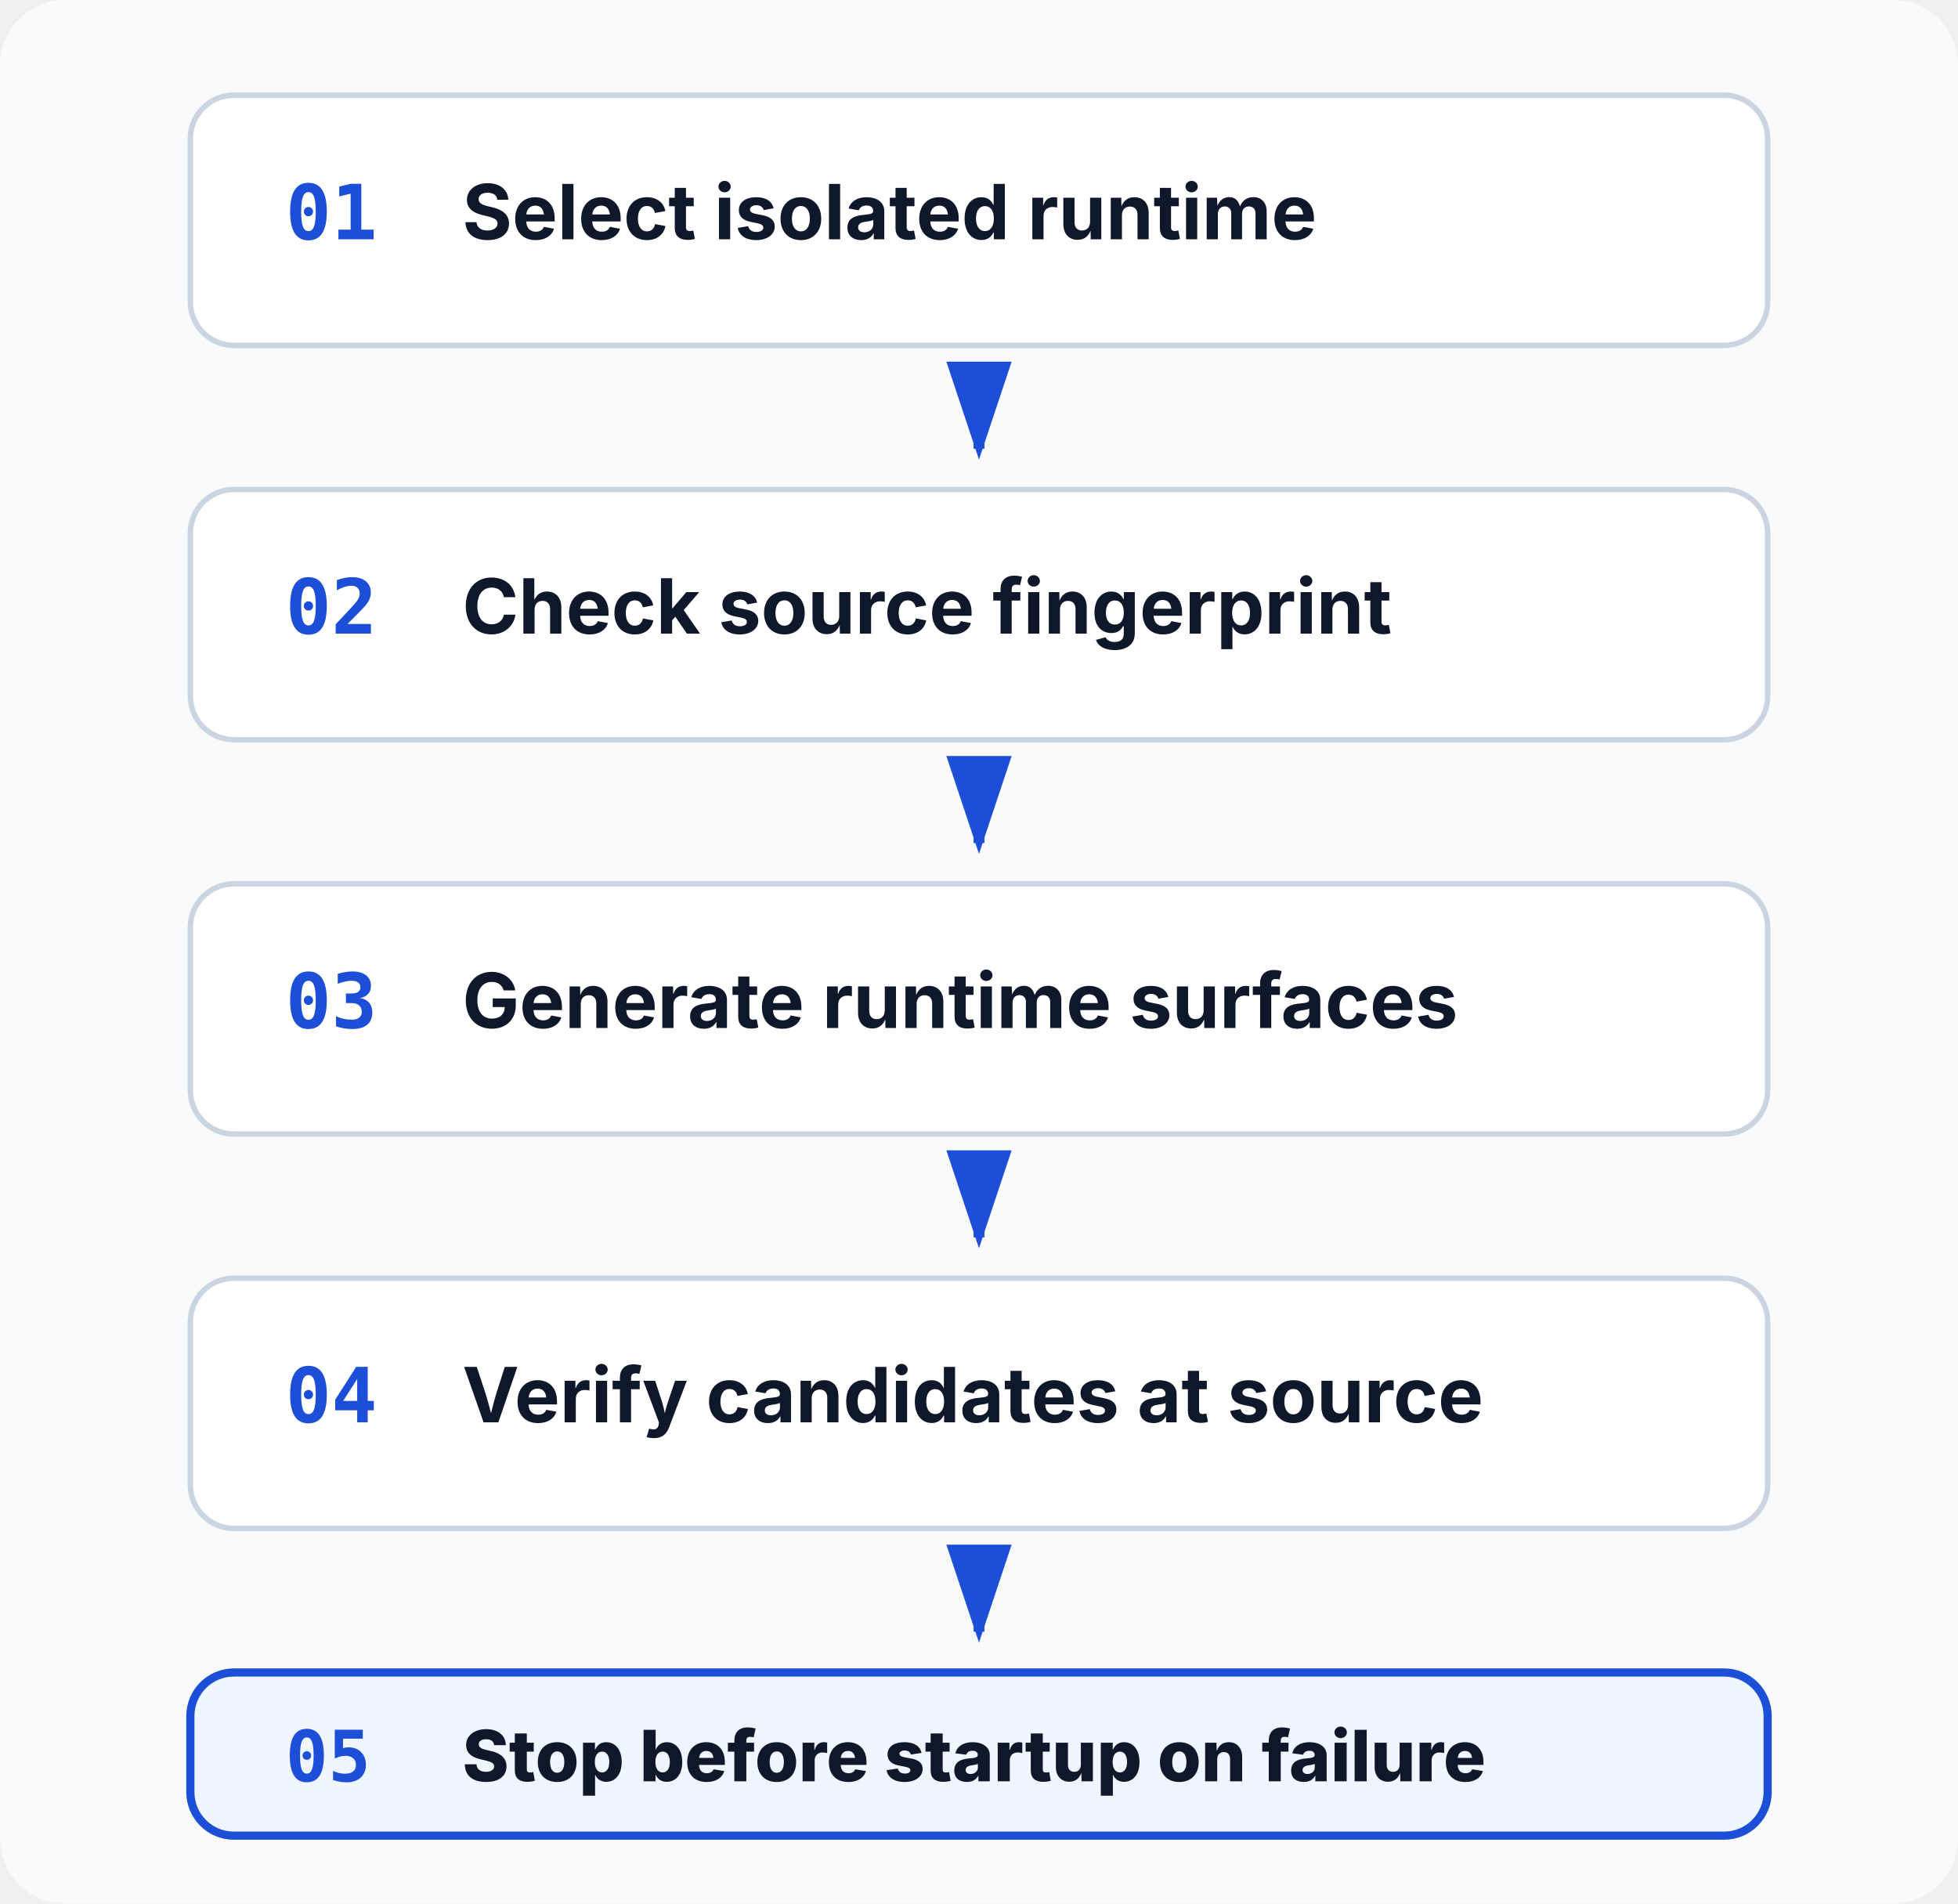
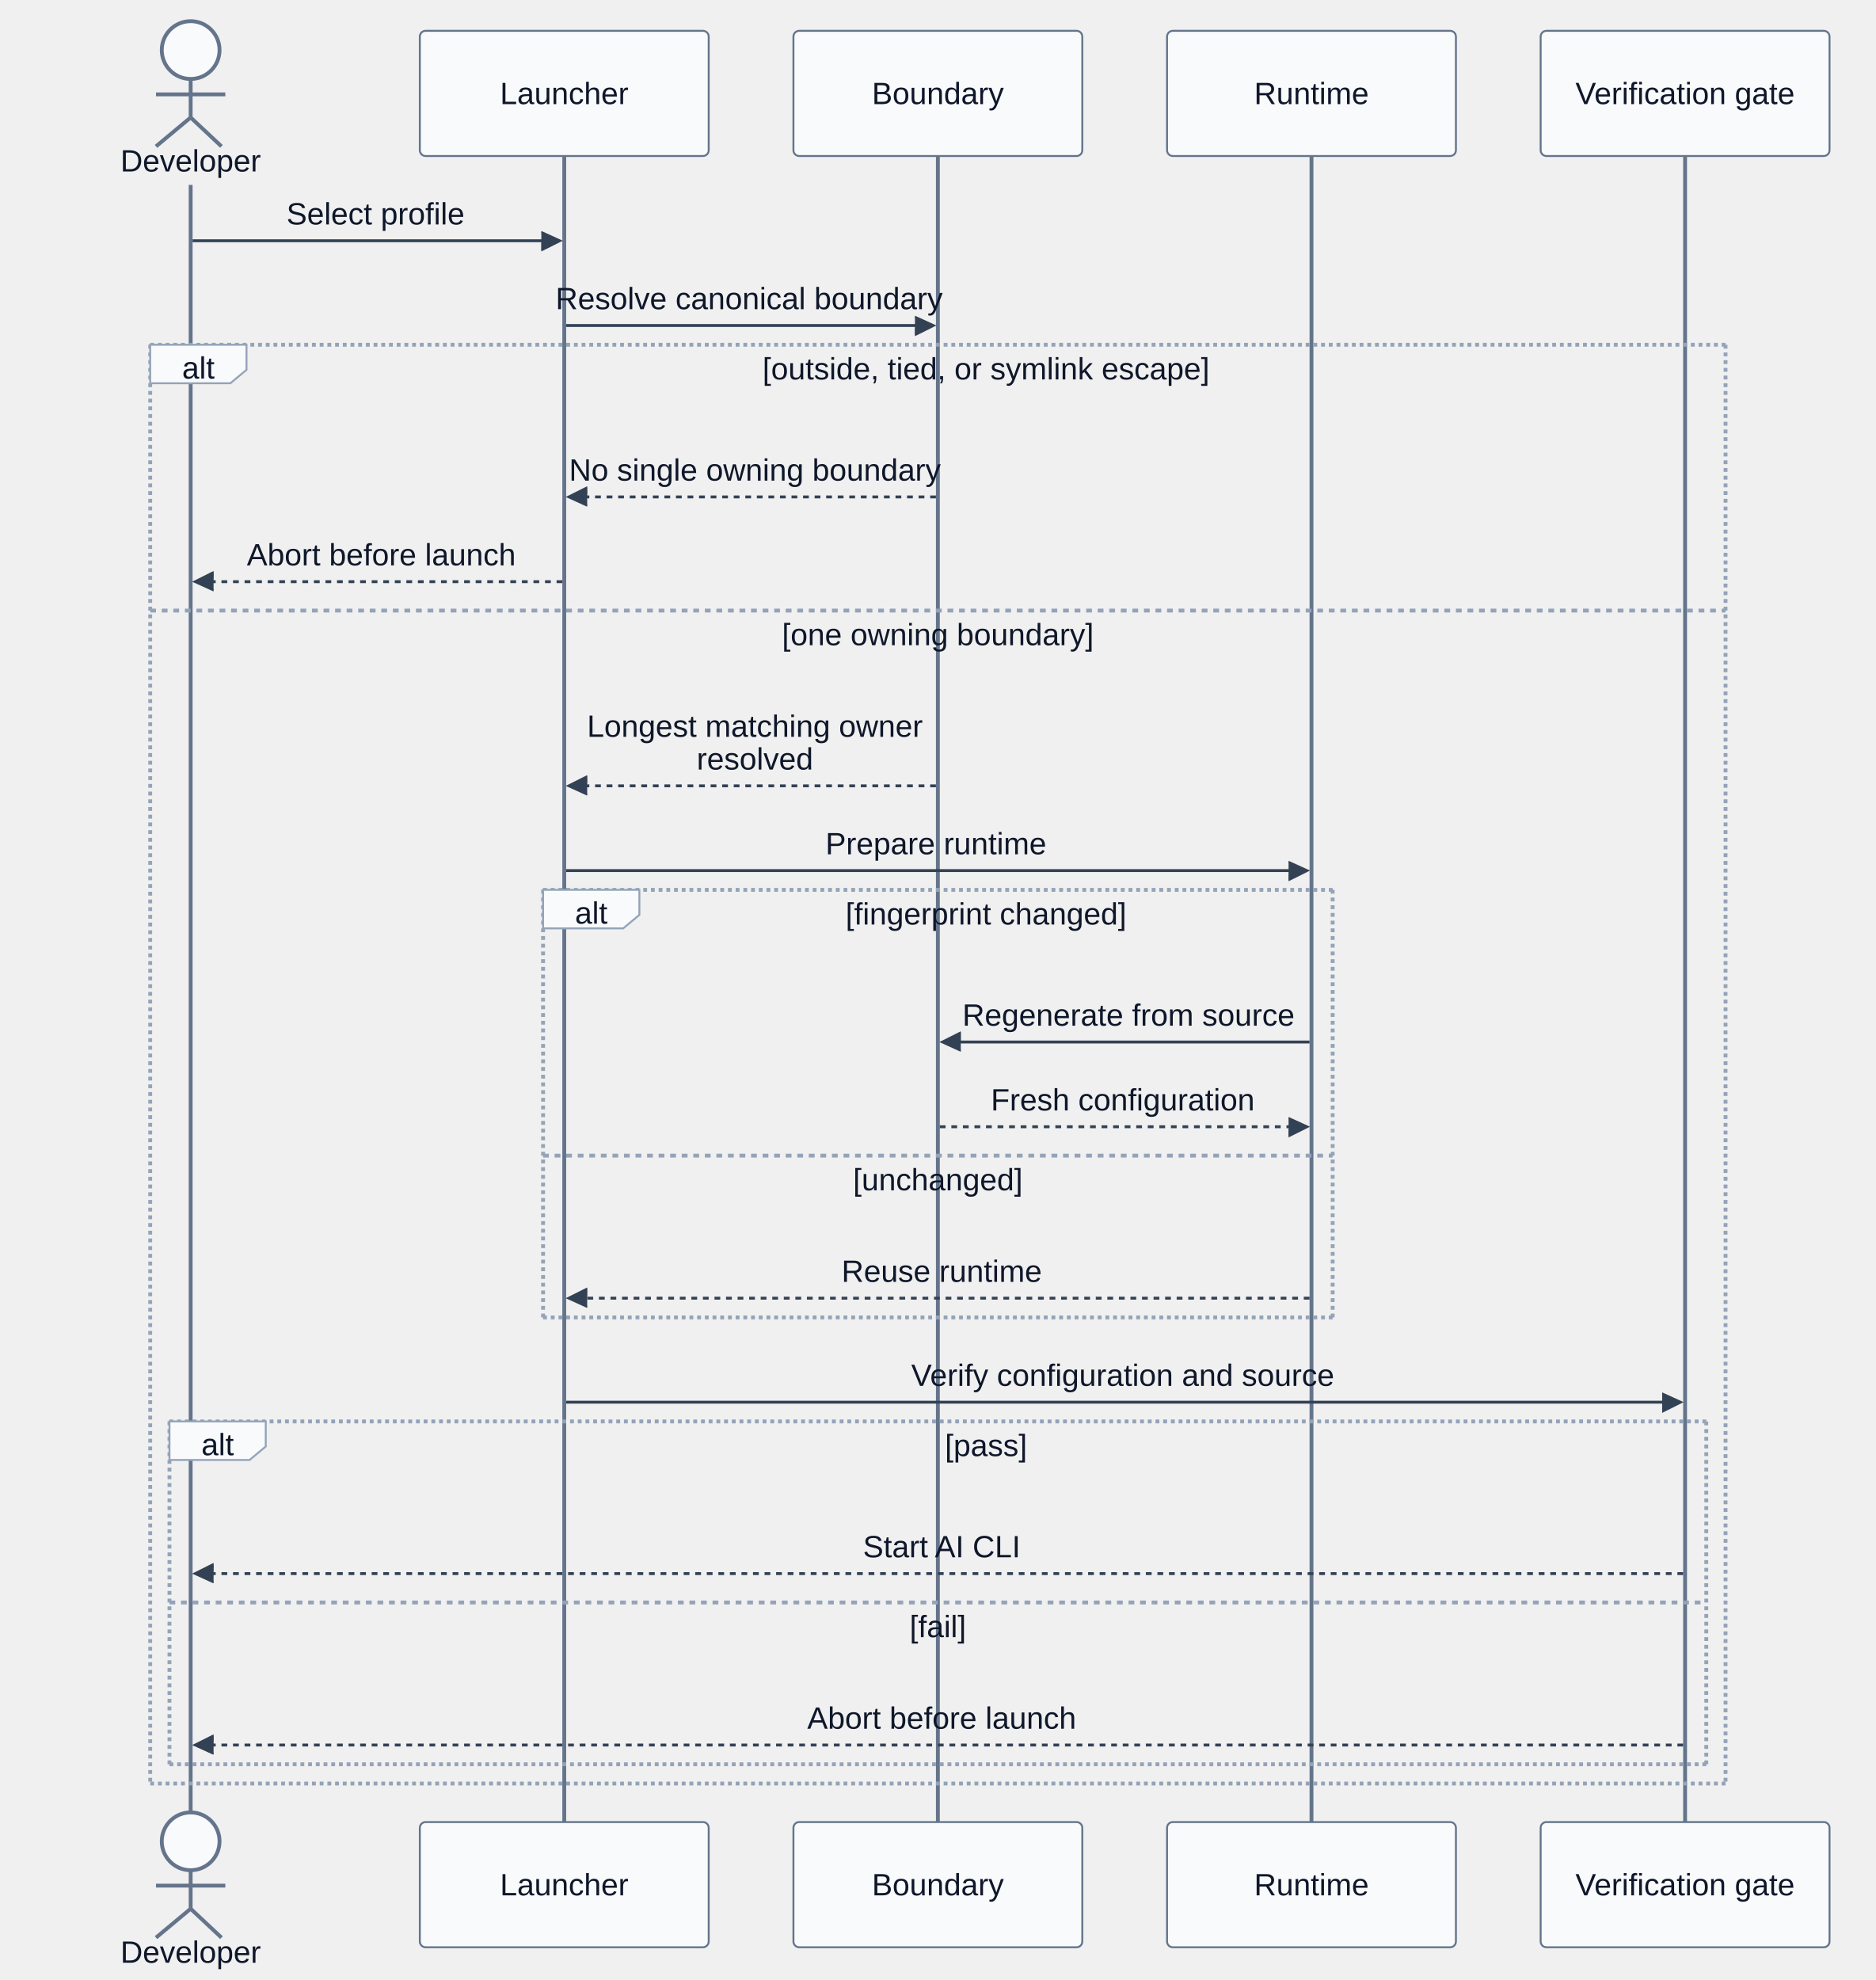
- <svg xmlns="http://www.w3.org/2000/svg" viewBox="0 0 720 700" role="img" aria-labelledby="title desc">
-   <style>.t{font-family:-apple-system,BlinkMacSystemFont,"Segoe UI",sans-serif;fill:#0f172a}.n{font-family:ui-monospace,SFMono-Regular,Menlo,monospace;fill:#1d4ed8;font-weight:800}.box{fill:#fff;stroke:#cbd5e1;stroke-width:2}.flow{stroke:#1d4ed8;stroke-width:4;fill:none;marker-end:url(#a)}</style>
-   <defs>
-     <marker id="a" markerWidth="10" markerHeight="10" refX="8" refY="3" orient="auto">
-       <path d="M0,0 L0,6 L9,3 z" fill="#1d4ed8" />
-     </marker>
-   </defs>
-   <rect width="720" height="700" rx="24" fill="#f8fafc" />
-   <g>
-     <rect x="70" y="35" width="580" height="92" rx="16" class="box" />
-     <text x="105" y="88" class="n" font-size="28">01</text>
-     <text x="170" y="88" class="t" font-size="28" font-weight="700">Select isolated runtime</text>
-   </g>
-   <path d="M360 137 V165" class="flow" />
-   <g>
-     <rect x="70" y="180" width="580" height="92" rx="16" class="box" />
-     <text x="105" y="233" class="n" font-size="28">02</text>
-     <text x="170" y="233" class="t" font-size="28" font-weight="700">Check source fingerprint</text>
-   </g>
-   <path d="M360 282 V310" class="flow" />
-   <g>
-     <rect x="70" y="325" width="580" height="92" rx="16" class="box" />
-     <text x="105" y="378" class="n" font-size="28">03</text>
-     <text x="170" y="378" class="t" font-size="28" font-weight="700">Generate runtime surfaces</text>
-   </g>
-   <path d="M360 427 V455" class="flow" />
-   <g>
-     <rect x="70" y="470" width="580" height="92" rx="16" class="box" />
-     <text x="105" y="523" class="n" font-size="28">04</text>
-     <text x="170" y="523" class="t" font-size="28" font-weight="700">Verify candidates at source</text>
-   </g>
-   <path d="M360 572 V600" class="flow" />
-   <g>
-     <rect x="70" y="615" width="580" height="60" rx="16" fill="#eff6ff" stroke="#1d4ed8" stroke-width="3" />
-     <text x="105" y="655" class="n" font-size="26">05</text>
-     <text x="170" y="655" class="t" font-size="26" font-weight="800">Stop before startup on failure</text>
+ <svg xmlns="http://www.w3.org/2000/svg" id="my-svg" width="974" height="1028" viewBox="-24 -16 974 1028" role="graphics-document document" aria-roledescription="sequence" style="background-color: transparent;">
+   <g>
+     <rect x="776" y="930" fill="#eaeaea" stroke="#666" width="150" height="65" name="G" rx="3" ry="3" class="actor actor-bottom" />
+     <text x="851" y="962.5" dominant-baseline="central" alignment-baseline="central" class="actor actor-box" style="text-anchor: middle; font-size: 16px; font-weight: 400; font-family: Arial, &quot;Noto Sans KR&quot;, sans-serif;">
+       <tspan x="851" dy="0">Verification gate</tspan>
+     </text>
+   </g>
+   <g>
+     <rect x="582" y="930" fill="#eaeaea" stroke="#666" width="150" height="65" name="R" rx="3" ry="3" class="actor actor-bottom" />
+     <text x="657" y="962.5" dominant-baseline="central" alignment-baseline="central" class="actor actor-box" style="text-anchor: middle; font-size: 16px; font-weight: 400; font-family: Arial, &quot;Noto Sans KR&quot;, sans-serif;">
+       <tspan x="657" dy="0">Runtime</tspan>
+     </text>
+   </g>
+   <g>
+     <rect x="388" y="930" fill="#eaeaea" stroke="#666" width="150" height="65" name="S" rx="3" ry="3" class="actor actor-bottom" />
+     <text x="463" y="962.5" dominant-baseline="central" alignment-baseline="central" class="actor actor-box" style="text-anchor: middle; font-size: 16px; font-weight: 400; font-family: Arial, &quot;Noto Sans KR&quot;, sans-serif;">
+       <tspan x="463" dy="0">Boundary</tspan>
+     </text>
+   </g>
+   <g>
+     <rect x="194" y="930" fill="#eaeaea" stroke="#666" width="150" height="65" name="L" rx="3" ry="3" class="actor actor-bottom" />
+     <text x="269" y="962.5" dominant-baseline="central" alignment-baseline="central" class="actor actor-box" style="text-anchor: middle; font-size: 16px; font-weight: 400; font-family: Arial, &quot;Noto Sans KR&quot;, sans-serif;">
+       <tspan x="269" dy="0">Launcher</tspan>
+     </text>
+   </g>
+   <g />
+   <g>
+     <line id="actor4" x1="851" y1="65" x2="851" y2="930" class="actor-line 200" stroke-width="0.5px" stroke="#999" name="G" data-et="life-line" data-id="G" />
+     <g id="root-4" data-et="participant" data-type="participant" data-id="G">
+       <rect x="776" y="0" fill="#eaeaea" stroke="#666" width="150" height="65" name="G" rx="3" ry="3" class="actor actor-top" />
+       <text x="851" y="32.5" dominant-baseline="central" alignment-baseline="central" class="actor actor-box" style="text-anchor: middle; font-size: 16px; font-weight: 400; font-family: Arial, &quot;Noto Sans KR&quot;, sans-serif;">
+         <tspan x="851" dy="0">Verification gate</tspan>
+       </text>
+     </g>
+   </g>
+   <g>
+     <line id="actor3" x1="657" y1="65" x2="657" y2="930" class="actor-line 200" stroke-width="0.5px" stroke="#999" name="R" data-et="life-line" data-id="R" />
+     <g id="root-3" data-et="participant" data-type="participant" data-id="R">
+       <rect x="582" y="0" fill="#eaeaea" stroke="#666" width="150" height="65" name="R" rx="3" ry="3" class="actor actor-top" />
+       <text x="657" y="32.5" dominant-baseline="central" alignment-baseline="central" class="actor actor-box" style="text-anchor: middle; font-size: 16px; font-weight: 400; font-family: Arial, &quot;Noto Sans KR&quot;, sans-serif;">
+         <tspan x="657" dy="0">Runtime</tspan>
+       </text>
+     </g>
+   </g>
+   <g>
+     <line id="actor2" x1="463" y1="65" x2="463" y2="930" class="actor-line 200" stroke-width="0.5px" stroke="#999" name="S" data-et="life-line" data-id="S" />
+     <g id="root-2" data-et="participant" data-type="participant" data-id="S">
+       <rect x="388" y="0" fill="#eaeaea" stroke="#666" width="150" height="65" name="S" rx="3" ry="3" class="actor actor-top" />
+       <text x="463" y="32.5" dominant-baseline="central" alignment-baseline="central" class="actor actor-box" style="text-anchor: middle; font-size: 16px; font-weight: 400; font-family: Arial, &quot;Noto Sans KR&quot;, sans-serif;">
+         <tspan x="463" dy="0">Boundary</tspan>
+       </text>
+     </g>
+   </g>
+   <g>
+     <line id="actor1" x1="269" y1="65" x2="269" y2="930" class="actor-line 200" stroke-width="0.5px" stroke="#999" name="L" data-et="life-line" data-id="L" />
+     <g id="root-1" data-et="participant" data-type="participant" data-id="L">
+       <rect x="194" y="0" fill="#eaeaea" stroke="#666" width="150" height="65" name="L" rx="3" ry="3" class="actor actor-top" />
+       <text x="269" y="32.5" dominant-baseline="central" alignment-baseline="central" class="actor actor-box" style="text-anchor: middle; font-size: 16px; font-weight: 400; font-family: Arial, &quot;Noto Sans KR&quot;, sans-serif;">
+         <tspan x="269" dy="0">Launcher</tspan>
+       </text>
+     </g>
+   </g>
+   <g>
+     <line id="actor0" x1="75" y1="80" x2="75" y2="930" class="actor-line 200" stroke-width="0.5px" stroke="#999" name="D" data-et="life-line" data-id="D" />
+   </g>
+   <style>#my-svg{font-family:Arial,Noto Sans KR,sans-serif;font-size:18px;fill:#0f172a;}@keyframes edge-animation-frame{from{stroke-dashoffset:0;}}@keyframes dash{to{stroke-dashoffset:0;}}#my-svg .edge-animation-slow{stroke-dasharray:9,5!important;stroke-dashoffset:900;animation:dash 50s linear infinite;stroke-linecap:round;}#my-svg .edge-animation-fast{stroke-dasharray:9,5!important;stroke-dashoffset:900;animation:dash 20s linear infinite;stroke-linecap:round;}#my-svg .error-icon{fill:hsl(220.588, 100%, 98.333%);}#my-svg .error-text{fill:rgb(8.5, 5.75, 0);stroke:rgb(8.5, 5.75, 0);}#my-svg .edge-thickness-normal{stroke-width:1px;}#my-svg .edge-thickness-thick{stroke-width:3.5px;}#my-svg .edge-pattern-solid{stroke-dasharray:0;}#my-svg .edge-thickness-invisible{stroke-width:0;fill:none;}#my-svg .edge-pattern-dashed{stroke-dasharray:3;}#my-svg .edge-pattern-dotted{stroke-dasharray:2;}#my-svg .marker{fill:#475569;stroke:#475569;}#my-svg .marker.cross{stroke:#475569;}#my-svg svg{font-family:Arial,Noto Sans KR,sans-serif;font-size:18px;}#my-svg p{margin:0;}#my-svg .actor{stroke:#64748b;fill:#f8fafc;stroke-width:1;}#my-svg rect.actor.outer-path[data-look="neo"]{filter:drop-shadow( 1px 2px 2px rgba(185,185,185,1));}#my-svg rect.note[data-look="neo"]{stroke:#2563eb;fill:#eff6ff;filter:drop-shadow( 1px 2px 2px rgba(185,185,185,1));}#my-svg text.actor&gt;tspan{fill:#0f172a;stroke:none;}#my-svg .actor-line{stroke:#64748b;}#my-svg .innerArc{stroke-width:1.5;stroke-dasharray:none;}#my-svg .messageLine0{stroke-width:1.5;stroke-dasharray:none;stroke:#334155;}#my-svg .messageLine1{stroke-width:1.5;stroke-dasharray:2,2;stroke:#334155;}#my-svg [id$="-arrowhead"] path{fill:#334155;stroke:#334155;}#my-svg .sequenceNumber{fill:#b8aa96;}#my-svg [id$="-sequencenumber"]{fill:#334155;}#my-svg [id$="-crosshead"] path{fill:#334155;stroke:#334155;}#my-svg .messageText{fill:#0f172a;stroke:none;}#my-svg .labelBox{stroke:#94a3b8;fill:#f8fafc;filter:none;}#my-svg .labelText,#my-svg .labelText&gt;tspan{fill:#0f172a;stroke:none;}#my-svg .loopText,#my-svg .loopText&gt;tspan{fill:#0f172a;stroke:none;}#my-svg .sectionTitle,#my-svg .sectionTitle&gt;tspan{fill:#0f172a;stroke:none;}#my-svg .loopLine{stroke-width:2px;stroke-dasharray:2,2;stroke:#94a3b8;fill:#94a3b8;}#my-svg .note{stroke:#2563eb;fill:#eff6ff;}#my-svg .noteText,#my-svg .noteText&gt;tspan{fill:#0f172a;stroke:none;font-weight:normal;}#my-svg .activation0{fill:hsl(-79.412, 100%, 93.333%);stroke:hsl(-79.412, 100%, 83.333%);}#my-svg .activation1{fill:hsl(-79.412, 100%, 93.333%);stroke:hsl(-79.412, 100%, 83.333%);}#my-svg .activation2{fill:hsl(-79.412, 100%, 93.333%);stroke:hsl(-79.412, 100%, 83.333%);}#my-svg .actorPopupMenu{position:absolute;}#my-svg .actorPopupMenuPanel{position:absolute;fill:#f8fafc;box-shadow:0px 8px 16px 0px rgba(0,0,0,0.2);filter:drop-shadow(3px 5px 2px rgb(0 0 0 / 0.4));}#my-svg .actor-man circle,#my-svg line{fill:#f8fafc;stroke-width:2px;}#my-svg g rect.rect{filter:drop-shadow( 1px 2px 2px rgba(185,185,185,1));stroke:hsl(40.588, 60%, 83.333%);}#my-svg .node .neo-node{stroke:hsl(40.588, 60%, 83.333%);}#my-svg [data-look="neo"].node rect,#my-svg [data-look="neo"].cluster rect,#my-svg [data-look="neo"].node polygon{stroke:url(#my-svg-gradient);filter:drop-shadow( 1px 2px 2px rgba(185,185,185,1));}#my-svg [data-look="neo"].swimlane.cluster rect{filter:none;}#my-svg [data-look="neo"].node path{stroke:url(#my-svg-gradient);stroke-width:1px;}#my-svg [data-look="neo"].node .outer-path{filter:drop-shadow( 1px 2px 2px rgba(185,185,185,1));}#my-svg [data-look="neo"].node .neo-line path{stroke:hsl(40.588, 60%, 83.333%);filter:none;}#my-svg [data-look="neo"].node circle{stroke:url(#my-svg-gradient);filter:drop-shadow( 1px 2px 2px rgba(185,185,185,1));}#my-svg [data-look="neo"].node circle .state-start{fill:#000000;}#my-svg [data-look="neo"].icon-shape .icon{fill:url(#my-svg-gradient);filter:drop-shadow( 1px 2px 2px rgba(185,185,185,1));}#my-svg [data-look="neo"].icon-shape .icon-neo path{stroke:url(#my-svg-gradient);filter:drop-shadow( 1px 2px 2px rgba(185,185,185,1));}#my-svg :root{--mermaid-font-family:Arial,Noto Sans KR,sans-serif;}</style>
+   <g />
+   <defs>
+     <symbol id="my-svg-computer" width="24" height="24">
+       <path transform="scale(.5)" d="M2 2v13h20v-13h-20zm18 11h-16v-9h16v9zm-10.228 6l.466-1h3.524l.467 1h-4.457zm14.228 3h-24l2-6h2.104l-1.33 4h18.45l-1.297-4h2.073l2 6zm-5-10h-14v-7h14v7z" />
+     </symbol>
+   </defs>
+   <defs>
+     <symbol id="my-svg-database" fill-rule="evenodd" clip-rule="evenodd">
+       <path transform="scale(.5)" d="M12.258.001l.256.004.255.005.253.008.251.01.249.012.247.015.246.016.242.019.241.02.239.023.236.024.233.027.231.028.229.031.225.032.223.034.22.036.217.038.214.04.211.041.208.043.205.045.201.046.198.048.194.05.191.051.187.053.183.054.18.056.175.057.172.059.168.06.163.061.16.063.155.064.15.066.074.033.073.033.071.034.07.034.069.035.068.035.067.035.066.035.064.036.064.036.062.036.06.036.06.037.058.037.058.037.055.038.055.038.053.038.052.038.051.039.05.039.048.039.047.039.045.04.044.04.043.04.041.04.04.041.039.041.037.041.036.041.034.041.033.042.032.042.03.042.029.042.027.042.026.043.024.043.023.043.021.043.02.043.018.044.017.043.015.044.013.044.012.044.011.045.009.044.007.045.006.045.004.045.002.045.001.045v17l-.001.045-.002.045-.004.045-.006.045-.007.045-.009.044-.011.045-.012.044-.013.044-.015.044-.017.043-.018.044-.02.043-.021.043-.023.043-.024.043-.026.043-.027.042-.029.042-.03.042-.032.042-.033.042-.034.041-.036.041-.037.041-.039.041-.04.041-.041.04-.043.04-.044.04-.045.04-.047.039-.048.039-.05.039-.051.039-.052.038-.053.038-.055.038-.055.038-.058.037-.058.037-.06.037-.06.036-.062.036-.064.036-.064.036-.066.035-.067.035-.068.035-.069.035-.07.034-.071.034-.073.033-.074.033-.15.066-.155.064-.16.063-.163.061-.168.06-.172.059-.175.057-.18.056-.183.054-.187.053-.191.051-.194.05-.198.048-.201.046-.205.045-.208.043-.211.041-.214.04-.217.038-.22.036-.223.034-.225.032-.229.031-.231.028-.233.027-.236.024-.239.023-.241.02-.242.019-.246.016-.247.015-.249.012-.251.01-.253.008-.255.005-.256.004-.258.001-.258-.001-.256-.004-.255-.005-.253-.008-.251-.01-.249-.012-.247-.015-.245-.016-.243-.019-.241-.02-.238-.023-.236-.024-.234-.027-.231-.028-.228-.031-.226-.032-.223-.034-.22-.036-.217-.038-.214-.04-.211-.041-.208-.043-.204-.045-.201-.046-.198-.048-.195-.05-.19-.051-.187-.053-.184-.054-.179-.056-.176-.057-.172-.059-.167-.06-.164-.061-.159-.063-.155-.064-.151-.066-.074-.033-.072-.033-.072-.034-.07-.034-.069-.035-.068-.035-.067-.035-.066-.035-.064-.036-.063-.036-.062-.036-.061-.036-.06-.037-.058-.037-.057-.037-.056-.038-.055-.038-.053-.038-.052-.038-.051-.039-.049-.039-.049-.039-.046-.039-.046-.04-.044-.04-.043-.04-.041-.04-.04-.041-.039-.041-.037-.041-.036-.041-.034-.041-.033-.042-.032-.042-.03-.042-.029-.042-.027-.042-.026-.043-.024-.043-.023-.043-.021-.043-.02-.043-.018-.044-.017-.043-.015-.044-.013-.044-.012-.044-.011-.045-.009-.044-.007-.045-.006-.045-.004-.045-.002-.045-.001-.045v-17l.001-.045.002-.045.004-.045.006-.045.007-.045.009-.044.011-.045.012-.044.013-.044.015-.044.017-.043.018-.044.02-.043.021-.043.023-.043.024-.043.026-.043.027-.042.029-.042.03-.042.032-.042.033-.042.034-.041.036-.041.037-.041.039-.041.04-.041.041-.04.043-.04.044-.04.046-.04.046-.039.049-.039.049-.039.051-.039.052-.038.053-.038.055-.038.056-.038.057-.037.058-.037.06-.037.061-.036.062-.036.063-.036.064-.036.066-.035.067-.035.068-.035.069-.035.07-.034.072-.034.072-.033.074-.033.151-.066.155-.064.159-.063.164-.061.167-.06.172-.059.176-.057.179-.056.184-.054.187-.053.19-.051.195-.05.198-.048.201-.046.204-.045.208-.043.211-.041.214-.04.217-.038.22-.036.223-.034.226-.032.228-.031.231-.028.234-.027.236-.024.238-.023.241-.02.243-.019.245-.016.247-.015.249-.012.251-.01.253-.008.255-.005.256-.004.258-.001.258.001zm-9.258 20.499v.01l.001.021.003.021.004.022.005.021.006.022.007.022.009.023.01.022.011.023.012.023.013.023.015.023.016.024.017.023.018.024.019.024.021.024.022.025.023.024.024.025.052.049.056.05.061.051.066.051.07.051.075.051.079.052.084.052.088.052.092.052.097.052.102.051.105.052.11.052.114.051.119.051.123.051.127.05.131.05.135.05.139.048.144.049.147.047.152.047.155.047.16.045.163.045.167.043.171.043.176.041.178.041.183.039.187.039.19.037.194.035.197.035.202.033.204.031.209.03.212.029.216.027.219.025.222.024.226.021.23.02.233.018.236.016.24.015.243.012.246.01.249.008.253.005.256.004.259.001.26-.001.257-.004.254-.005.25-.008.247-.011.244-.012.241-.014.237-.016.233-.018.231-.021.226-.021.224-.024.22-.026.216-.027.212-.028.21-.031.205-.031.202-.034.198-.034.194-.036.191-.037.187-.039.183-.04.179-.04.175-.042.172-.043.168-.044.163-.045.16-.046.155-.046.152-.047.148-.048.143-.049.139-.049.136-.05.131-.05.126-.05.123-.051.118-.052.114-.051.11-.052.106-.052.101-.052.096-.052.092-.052.088-.053.083-.051.079-.052.074-.052.07-.051.065-.051.06-.051.056-.05.051-.05.023-.024.023-.025.021-.024.02-.024.019-.024.018-.024.017-.024.015-.023.014-.024.013-.023.012-.023.01-.023.01-.022.008-.022.006-.022.006-.022.004-.022.004-.021.001-.021.001-.021v-4.127l-.077.055-.08.053-.083.054-.085.053-.087.052-.09.052-.093.051-.095.05-.097.05-.1.049-.102.049-.105.048-.106.047-.109.047-.111.046-.114.045-.115.045-.118.044-.12.043-.122.042-.124.042-.126.041-.128.04-.13.04-.132.038-.134.038-.135.037-.138.037-.139.035-.142.035-.143.034-.144.033-.147.032-.148.031-.15.03-.151.03-.153.029-.154.027-.156.027-.158.026-.159.025-.161.024-.162.023-.163.022-.165.021-.166.02-.167.019-.169.018-.169.017-.171.016-.173.015-.173.014-.175.013-.175.012-.177.011-.178.01-.179.008-.179.008-.181.006-.182.005-.182.004-.184.003-.184.002h-.37l-.184-.002-.184-.003-.182-.004-.182-.005-.181-.006-.179-.008-.179-.008-.178-.01-.176-.011-.176-.012-.175-.013-.173-.014-.172-.015-.171-.016-.17-.017-.169-.018-.167-.019-.166-.02-.165-.021-.163-.022-.162-.023-.161-.024-.159-.025-.157-.026-.156-.027-.155-.027-.153-.029-.151-.03-.15-.03-.148-.031-.146-.032-.145-.033-.143-.034-.141-.035-.14-.035-.137-.037-.136-.037-.134-.038-.132-.038-.13-.04-.128-.04-.126-.041-.124-.042-.122-.042-.12-.044-.117-.043-.116-.045-.113-.045-.112-.046-.109-.047-.106-.047-.105-.048-.102-.049-.1-.049-.097-.05-.095-.05-.093-.052-.09-.051-.087-.052-.085-.053-.083-.054-.08-.054-.077-.054v4.127zm0-5.654v.011l.001.021.003.021.004.021.005.022.006.022.007.022.009.022.01.022.011.023.012.023.013.023.015.024.016.023.017.024.018.024.019.024.021.024.022.024.023.025.024.024.052.05.056.05.061.05.066.051.07.051.075.052.079.051.084.052.088.052.092.052.097.052.102.052.105.052.11.051.114.051.119.052.123.05.127.051.131.05.135.049.139.049.144.048.147.048.152.047.155.046.16.045.163.045.167.044.171.042.176.042.178.04.183.04.187.038.19.037.194.036.197.034.202.033.204.032.209.03.212.028.216.027.219.025.222.024.226.022.23.02.233.018.236.016.24.014.243.012.246.01.249.008.253.006.256.003.259.001.26-.001.257-.003.254-.006.25-.008.247-.01.244-.012.241-.015.237-.016.233-.018.231-.02.226-.022.224-.024.22-.025.216-.027.212-.029.21-.03.205-.032.202-.033.198-.035.194-.036.191-.037.187-.039.183-.039.179-.041.175-.042.172-.043.168-.044.163-.045.16-.045.155-.047.152-.047.148-.048.143-.048.139-.05.136-.049.131-.05.126-.051.123-.051.118-.051.114-.052.11-.052.106-.052.101-.052.096-.052.092-.052.088-.052.083-.052.079-.052.074-.051.07-.052.065-.051.06-.05.056-.051.051-.049.023-.025.023-.024.021-.025.02-.024.019-.024.018-.024.017-.024.015-.023.014-.023.013-.024.012-.022.01-.023.01-.023.008-.022.006-.022.006-.022.004-.021.004-.022.001-.021.001-.021v-4.139l-.077.054-.08.054-.083.054-.085.052-.087.053-.09.051-.093.051-.095.051-.097.05-.1.049-.102.049-.105.048-.106.047-.109.047-.111.046-.114.045-.115.044-.118.044-.12.044-.122.042-.124.042-.126.041-.128.04-.13.039-.132.039-.134.038-.135.037-.138.036-.139.036-.142.035-.143.033-.144.033-.147.033-.148.031-.15.03-.151.03-.153.028-.154.028-.156.027-.158.026-.159.025-.161.024-.162.023-.163.022-.165.021-.166.02-.167.019-.169.018-.169.017-.171.016-.173.015-.173.014-.175.013-.175.012-.177.011-.178.009-.179.009-.179.007-.181.007-.182.005-.182.004-.184.003-.184.002h-.37l-.184-.002-.184-.003-.182-.004-.182-.005-.181-.007-.179-.007-.179-.009-.178-.009-.176-.011-.176-.012-.175-.013-.173-.014-.172-.015-.171-.016-.17-.017-.169-.018-.167-.019-.166-.02-.165-.021-.163-.022-.162-.023-.161-.024-.159-.025-.157-.026-.156-.027-.155-.028-.153-.028-.151-.03-.15-.03-.148-.031-.146-.033-.145-.033-.143-.033-.141-.035-.14-.036-.137-.036-.136-.037-.134-.038-.132-.039-.13-.039-.128-.04-.126-.041-.124-.042-.122-.043-.12-.043-.117-.044-.116-.044-.113-.046-.112-.046-.109-.046-.106-.047-.105-.048-.102-.049-.1-.049-.097-.05-.095-.051-.093-.051-.09-.051-.087-.053-.085-.052-.083-.054-.08-.054-.077-.054v4.139zm0-5.666v.011l.001.02.003.022.004.021.005.022.006.021.007.022.009.023.01.022.011.023.012.023.013.023.015.023.016.024.017.024.018.023.019.024.021.025.022.024.023.024.024.025.052.05.056.05.061.05.066.051.07.051.075.052.079.051.084.052.088.052.092.052.097.052.102.052.105.051.11.052.114.051.119.051.123.051.127.05.131.05.135.05.139.049.144.048.147.048.152.047.155.046.16.045.163.045.167.043.171.043.176.042.178.04.183.04.187.038.19.037.194.036.197.034.202.033.204.032.209.03.212.028.216.027.219.025.222.024.226.021.23.02.233.018.236.017.24.014.243.012.246.01.249.008.253.006.256.003.259.001.26-.001.257-.003.254-.006.25-.008.247-.01.244-.013.241-.014.237-.016.233-.018.231-.02.226-.022.224-.024.22-.025.216-.027.212-.029.21-.03.205-.032.202-.033.198-.035.194-.036.191-.037.187-.039.183-.039.179-.041.175-.042.172-.043.168-.044.163-.045.16-.045.155-.047.152-.047.148-.048.143-.049.139-.049.136-.049.131-.051.126-.05.123-.051.118-.052.114-.051.11-.052.106-.052.101-.052.096-.052.092-.052.088-.052.083-.052.079-.052.074-.052.07-.051.065-.051.06-.051.056-.05.051-.049.023-.025.023-.025.021-.024.02-.024.019-.024.018-.024.017-.024.015-.023.014-.024.013-.023.012-.023.01-.022.01-.023.008-.022.006-.022.006-.022.004-.022.004-.021.001-.021.001-.021v-4.153l-.077.054-.08.054-.083.053-.085.053-.087.053-.09.051-.093.051-.095.051-.097.05-.1.049-.102.048-.105.048-.106.048-.109.046-.111.046-.114.046-.115.044-.118.044-.12.043-.122.043-.124.042-.126.041-.128.04-.13.039-.132.039-.134.038-.135.037-.138.036-.139.036-.142.034-.143.034-.144.033-.147.032-.148.032-.15.03-.151.03-.153.028-.154.028-.156.027-.158.026-.159.024-.161.024-.162.023-.163.023-.165.021-.166.02-.167.019-.169.018-.169.017-.171.016-.173.015-.173.014-.175.013-.175.012-.177.01-.178.01-.179.009-.179.007-.181.006-.182.006-.182.004-.184.003-.184.001-.185.001-.185-.001-.184-.001-.184-.003-.182-.004-.182-.006-.181-.006-.179-.007-.179-.009-.178-.01-.176-.01-.176-.012-.175-.013-.173-.014-.172-.015-.171-.016-.17-.017-.169-.018-.167-.019-.166-.02-.165-.021-.163-.023-.162-.023-.161-.024-.159-.024-.157-.026-.156-.027-.155-.028-.153-.028-.151-.03-.15-.03-.148-.032-.146-.032-.145-.033-.143-.034-.141-.034-.14-.036-.137-.036-.136-.037-.134-.038-.132-.039-.13-.039-.128-.041-.126-.041-.124-.041-.122-.043-.12-.043-.117-.044-.116-.044-.113-.046-.112-.046-.109-.046-.106-.048-.105-.048-.102-.048-.1-.05-.097-.049-.095-.051-.093-.051-.09-.052-.087-.052-.085-.053-.083-.053-.08-.054-.077-.054v4.153zm8.74-8.179l-.257.004-.254.005-.25.008-.247.011-.244.012-.241.014-.237.016-.233.018-.231.021-.226.022-.224.023-.22.026-.216.027-.212.028-.21.031-.205.032-.202.033-.198.034-.194.036-.191.038-.187.038-.183.04-.179.041-.175.042-.172.043-.168.043-.163.045-.16.046-.155.046-.152.048-.148.048-.143.048-.139.049-.136.05-.131.05-.126.051-.123.051-.118.051-.114.052-.11.052-.106.052-.101.052-.096.052-.092.052-.088.052-.083.052-.079.052-.074.051-.07.052-.065.051-.06.05-.056.05-.051.05-.023.025-.023.024-.021.024-.02.025-.019.024-.018.024-.017.023-.015.024-.014.023-.013.023-.012.023-.01.023-.01.022-.008.022-.006.023-.006.021-.004.022-.004.021-.001.021-.001.021.001.021.001.021.004.021.004.022.006.021.006.023.008.022.01.022.01.023.012.023.013.023.014.023.015.024.017.023.018.024.019.024.02.025.021.024.023.024.023.025.051.05.056.05.06.05.065.051.07.052.074.051.079.052.083.052.088.052.092.052.096.052.101.052.106.052.11.052.114.052.118.051.123.051.126.051.131.05.136.05.139.049.143.048.148.048.152.048.155.046.16.046.163.045.168.043.172.043.175.042.179.041.183.04.187.038.191.038.194.036.198.034.202.033.205.032.21.031.212.028.216.027.22.026.224.023.226.022.231.021.233.018.237.016.241.014.244.012.247.011.25.008.254.005.257.004.26.001.26-.001.257-.004.254-.005.25-.008.247-.011.244-.012.241-.014.237-.016.233-.018.231-.021.226-.022.224-.023.22-.026.216-.027.212-.028.21-.031.205-.032.202-.033.198-.034.194-.036.191-.038.187-.038.183-.04.179-.041.175-.042.172-.043.168-.043.163-.045.16-.046.155-.046.152-.048.148-.048.143-.048.139-.049.136-.05.131-.05.126-.051.123-.051.118-.051.114-.052.11-.052.106-.052.101-.052.096-.052.092-.052.088-.052.083-.052.079-.052.074-.051.07-.052.065-.051.06-.05.056-.05.051-.05.023-.025.023-.024.021-.024.02-.025.019-.024.018-.024.017-.023.015-.024.014-.023.013-.023.012-.023.01-.023.01-.022.008-.022.006-.023.006-.021.004-.022.004-.021.001-.021.001-.021-.001-.021-.001-.021-.004-.021-.004-.022-.006-.021-.006-.023-.008-.022-.01-.022-.01-.023-.012-.023-.013-.023-.014-.023-.015-.024-.017-.023-.018-.024-.019-.024-.02-.025-.021-.024-.023-.024-.023-.025-.051-.05-.056-.05-.06-.05-.065-.051-.07-.052-.074-.051-.079-.052-.083-.052-.088-.052-.092-.052-.096-.052-.101-.052-.106-.052-.11-.052-.114-.052-.118-.051-.123-.051-.126-.051-.131-.05-.136-.05-.139-.049-.143-.048-.148-.048-.152-.048-.155-.046-.16-.046-.163-.045-.168-.043-.172-.043-.175-.042-.179-.041-.183-.04-.187-.038-.191-.038-.194-.036-.198-.034-.202-.033-.205-.032-.21-.031-.212-.028-.216-.027-.22-.026-.224-.023-.226-.022-.231-.021-.233-.018-.237-.016-.241-.014-.244-.012-.247-.011-.25-.008-.254-.005-.257-.004-.26-.001-.26.001z" />
+     </symbol>
+   </defs>
+   <defs>
+     <symbol id="my-svg-clock" width="24" height="24">
+       <path transform="scale(.5)" d="M12 2c5.514 0 10 4.486 10 10s-4.486 10-10 10-10-4.486-10-10 4.486-10 10-10zm0-2c-6.627 0-12 5.373-12 12s5.373 12 12 12 12-5.373 12-12-5.373-12-12-12zm5.848 12.459c.202.038.202.333.001.372-1.907.361-6.045 1.111-6.547 1.111-.719 0-1.301-.582-1.301-1.301 0-.512.77-5.447 1.125-7.445.034-.192.312-.181.343.014l.985 6.238 5.394 1.011z" />
+     </symbol>
+   </defs>
+   <defs>
+     <marker id="my-svg-arrowhead" refX="7.9" refY="5" markerUnits="userSpaceOnUse" markerWidth="12" markerHeight="12" orient="auto-start-reverse">
+       <path d="M -1 0 L 10 5 L 0 10 z" />
+     </marker>
+   </defs>
+   <defs>
+     <marker id="my-svg-crosshead" markerWidth="15" markerHeight="8" orient="auto" refX="4" refY="4.5">
+       <path fill="none" stroke="#000000" stroke-width="1pt" d="M 1,2 L 6,7 M 6,2 L 1,7" style="stroke-dasharray: 0, 0;" />
+     </marker>
+   </defs>
+   <defs>
+     <marker id="my-svg-filled-head" refX="15.5" refY="7" markerWidth="20" markerHeight="28" orient="auto">
+       <path d="M 18,7 L9,13 L14,7 L9,1 Z" />
+     </marker>
+   </defs>
+   <defs>
+     <marker id="my-svg-sequencenumber" refX="15" refY="15" markerWidth="60" markerHeight="40" orient="auto">
+       <circle cx="15" cy="15" r="6" />
+     </marker>
+   </defs>
+   <defs>
+     <marker id="my-svg-solidTopArrowHead" refX="7.9" refY="7.25" markerUnits="userSpaceOnUse" markerWidth="12" markerHeight="12" orient="auto-start-reverse">
+       <path d="M 0 0 L 10 8 L 0 8 z" />
+     </marker>
+   </defs>
+   <defs>
+     <marker id="my-svg-solidBottomArrowHead" refX="7.9" refY="0.75" markerUnits="userSpaceOnUse" markerWidth="12" markerHeight="12" orient="auto-start-reverse">
+       <path d="M 0 0 L 10 0 L 0 8 z" />
+     </marker>
+   </defs>
+   <defs>
+     <marker id="my-svg-stickTopArrowHead" refX="7.5" refY="7" markerUnits="userSpaceOnUse" markerWidth="12" markerHeight="12" orient="auto-start-reverse">
+       <path d="M 0 0 L 7 7" stroke="black" stroke-width="1.5" fill="none" />
+     </marker>
+   </defs>
+   <defs>
+     <marker id="my-svg-stickBottomArrowHead" refX="7.5" refY="0" markerUnits="userSpaceOnUse" markerWidth="12" markerHeight="12" orient="auto-start-reverse">
+       <path d="M 0 7 L 7 0" stroke="black" stroke-width="1.5" fill="none" />
+     </marker>
+   </defs>
+   <g data-et="control-structure" data-id="i13">
+     <line x1="258" y1="446" x2="668" y2="446" class="loopLine" />
+     <line x1="668" y1="446" x2="668" y2="668" class="loopLine" />
+     <line x1="258" y1="668" x2="668" y2="668" class="loopLine" />
+     <line x1="258" y1="446" x2="258" y2="668" class="loopLine" />
+     <line x1="258" y1="584" x2="668" y2="584" class="loopLine" style="stroke-dasharray: 3, 3;" />
+     <polygon points="258,446 308,446 308,459 299.6,466 258,466" class="labelBox" />
+     <text x="283" y="459" text-anchor="middle" dominant-baseline="middle" alignment-baseline="middle" class="labelText" style="font-family: Arial, &quot;Noto Sans KR&quot;, sans-serif; font-size: 16px; font-weight: 400;">alt</text>
+     <text x="488" y="464" text-anchor="middle" class="loopText" style="font-family: Arial, &quot;Noto Sans KR&quot;, sans-serif; font-size: 16px; font-weight: 400;">
+       <tspan x="488">[fingerprint changed]</tspan>
+     </text>
+     <text x="463" y="602" text-anchor="middle" class="sectionTitle" style="font-family: Arial, &quot;Noto Sans KR&quot;, sans-serif; font-size: 16px; font-weight: 400;">[unchanged]</text>
+   </g>
+   <g data-et="control-structure" data-id="i19">
+     <line x1="64" y1="722" x2="862" y2="722" class="loopLine" />
+     <line x1="862" y1="722" x2="862" y2="900" class="loopLine" />
+     <line x1="64" y1="900" x2="862" y2="900" class="loopLine" />
+     <line x1="64" y1="722" x2="64" y2="900" class="loopLine" />
+     <line x1="64" y1="816" x2="862" y2="816" class="loopLine" style="stroke-dasharray: 3, 3;" />
+     <polygon points="64,722 114,722 114,735 105.6,742 64,742" class="labelBox" />
+     <text x="89" y="735" text-anchor="middle" dominant-baseline="middle" alignment-baseline="middle" class="labelText" style="font-family: Arial, &quot;Noto Sans KR&quot;, sans-serif; font-size: 16px; font-weight: 400;">alt</text>
+     <text x="488" y="740" text-anchor="middle" class="loopText" style="font-family: Arial, &quot;Noto Sans KR&quot;, sans-serif; font-size: 16px; font-weight: 400;">
+       <tspan x="488">[pass]</tspan>
+     </text>
+     <text x="463" y="834" text-anchor="middle" class="sectionTitle" style="font-family: Arial, &quot;Noto Sans KR&quot;, sans-serif; font-size: 16px; font-weight: 400;">[fail]</text>
+   </g>
+   <g data-et="control-structure" data-id="i20">
+     <line x1="54" y1="163" x2="872" y2="163" class="loopLine" />
+     <line x1="872" y1="163" x2="872" y2="910" class="loopLine" />
+     <line x1="54" y1="910" x2="872" y2="910" class="loopLine" />
+     <line x1="54" y1="163" x2="54" y2="910" class="loopLine" />
+     <line x1="54" y1="301" x2="872" y2="301" class="loopLine" style="stroke-dasharray: 3, 3;" />
+     <polygon points="54,163 104,163 104,176 95.6,183 54,183" class="labelBox" />
+     <text x="79" y="176" text-anchor="middle" dominant-baseline="middle" alignment-baseline="middle" class="labelText" style="font-family: Arial, &quot;Noto Sans KR&quot;, sans-serif; font-size: 16px; font-weight: 400;">alt</text>
+     <text x="488" y="181" text-anchor="middle" class="loopText" style="font-family: Arial, &quot;Noto Sans KR&quot;, sans-serif; font-size: 16px; font-weight: 400;">
+       <tspan x="488">[outside, tied, or symlink escape]</tspan>
+     </text>
+     <text x="463" y="319" text-anchor="middle" class="sectionTitle" style="font-family: Arial, &quot;Noto Sans KR&quot;, sans-serif; font-size: 16px; font-weight: 400;">[one owning boundary]</text>
+   </g>
+   <g class="actor-man actor-top" name="D" data-et="participant" data-type="actor" data-id="D" style="stroke: rgb(100, 116, 139);">
+     <line id="actor-man-torso0" x1="75" y1="25" x2="75" y2="45" />
+     <line id="actor-man-arms0" x1="57" y1="33" x2="93" y2="33" />
+     <line x1="57" y1="60" x2="75" y2="45" />
+     <line x1="75" y1="45" x2="91" y2="60" />
+     <circle cx="75" cy="10" r="15" width="150" height="65" />
+     <text x="75" y="67.5" dominant-baseline="central" alignment-baseline="central" class="actor actor-man" style="text-anchor: middle; font-size: 16px; font-weight: 400; font-family: Arial, &quot;Noto Sans KR&quot;, sans-serif;">
+       <tspan x="75" dy="0">Developer</tspan>
+     </text>
+   </g>
+   <text x="171" y="80" text-anchor="middle" dominant-baseline="middle" alignment-baseline="middle" class="messageText" dy="1em" style="font-family: Arial, &quot;Noto Sans KR&quot;, sans-serif; font-size: 16px; font-weight: 400;">Select profile</text>
+   <line x1="76" y1="109" x2="265" y2="109" class="messageLine0" data-et="message" data-id="i0" data-from="D" data-to="L" stroke-width="2" stroke="none" marker-end="url(#my-svg-arrowhead)" style="fill: none;" />
+   <text x="365" y="124" text-anchor="middle" dominant-baseline="middle" alignment-baseline="middle" class="messageText" dy="1em" style="font-family: Arial, &quot;Noto Sans KR&quot;, sans-serif; font-size: 16px; font-weight: 400;">Resolve canonical boundary</text>
+   <line x1="270" y1="153" x2="459" y2="153" class="messageLine0" data-et="message" data-id="i1" data-from="L" data-to="S" stroke-width="2" stroke="none" marker-end="url(#my-svg-arrowhead)" style="fill: none;" />
+   <text x="368" y="213" text-anchor="middle" dominant-baseline="middle" alignment-baseline="middle" class="messageText" dy="1em" style="font-family: Arial, &quot;Noto Sans KR&quot;, sans-serif; font-size: 16px; font-weight: 400;">No single owning boundary</text>
+   <line x1="462" y1="242" x2="273" y2="242" class="messageLine1" data-et="message" data-id="i3" data-from="S" data-to="L" stroke-width="2" stroke="none" marker-end="url(#my-svg-arrowhead)" style="stroke-dasharray: 3, 3; fill: none;" />
+   <text x="174" y="257" text-anchor="middle" dominant-baseline="middle" alignment-baseline="middle" class="messageText" dy="1em" style="font-family: Arial, &quot;Noto Sans KR&quot;, sans-serif; font-size: 16px; font-weight: 400;">Abort before launch</text>
+   <line x1="268" y1="286" x2="79" y2="286" class="messageLine1" data-et="message" data-id="i4" data-from="L" data-to="D" stroke-width="2" stroke="none" marker-end="url(#my-svg-arrowhead)" style="stroke-dasharray: 3, 3; fill: none;" />
+   <text x="368" y="346" text-anchor="middle" dominant-baseline="middle" alignment-baseline="middle" class="messageText" dy="1em" style="font-family: Arial, &quot;Noto Sans KR&quot;, sans-serif; font-size: 16px; font-weight: 400;">Longest matching owner</text>
+   <text x="368" y="363" text-anchor="middle" dominant-baseline="middle" alignment-baseline="middle" class="messageText" dy="1em" style="font-family: Arial, &quot;Noto Sans KR&quot;, sans-serif; font-size: 16px; font-weight: 400;">resolved</text>
+   <line x1="462" y1="392" x2="273" y2="392" class="messageLine1" data-et="message" data-id="i6" data-from="S" data-to="L" stroke-width="2" stroke="none" marker-end="url(#my-svg-arrowhead)" style="stroke-dasharray: 3, 3; fill: none;" />
+   <text x="462" y="407" text-anchor="middle" dominant-baseline="middle" alignment-baseline="middle" class="messageText" dy="1em" style="font-family: Arial, &quot;Noto Sans KR&quot;, sans-serif; font-size: 16px; font-weight: 400;">Prepare runtime</text>
+   <line x1="270" y1="436" x2="653" y2="436" class="messageLine0" data-et="message" data-id="i7" data-from="L" data-to="R" stroke-width="2" stroke="none" marker-end="url(#my-svg-arrowhead)" style="fill: none;" />
+   <text x="562" y="496" text-anchor="middle" dominant-baseline="middle" alignment-baseline="middle" class="messageText" dy="1em" style="font-family: Arial, &quot;Noto Sans KR&quot;, sans-serif; font-size: 16px; font-weight: 400;">Regenerate from source</text>
+   <line x1="656" y1="525" x2="467" y2="525" class="messageLine0" data-et="message" data-id="i9" data-from="R" data-to="S" stroke-width="2" stroke="none" marker-end="url(#my-svg-arrowhead)" style="fill: none;" />
+   <text x="559" y="540" text-anchor="middle" dominant-baseline="middle" alignment-baseline="middle" class="messageText" dy="1em" style="font-family: Arial, &quot;Noto Sans KR&quot;, sans-serif; font-size: 16px; font-weight: 400;">Fresh configuration</text>
+   <line x1="464" y1="569" x2="653" y2="569" class="messageLine1" data-et="message" data-id="i10" data-from="S" data-to="R" stroke-width="2" stroke="none" marker-end="url(#my-svg-arrowhead)" style="stroke-dasharray: 3, 3; fill: none;" />
+   <text x="465" y="629" text-anchor="middle" dominant-baseline="middle" alignment-baseline="middle" class="messageText" dy="1em" style="font-family: Arial, &quot;Noto Sans KR&quot;, sans-serif; font-size: 16px; font-weight: 400;">Reuse runtime</text>
+   <line x1="656" y1="658" x2="273" y2="658" class="messageLine1" data-et="message" data-id="i12" data-from="R" data-to="L" stroke-width="2" stroke="none" marker-end="url(#my-svg-arrowhead)" style="stroke-dasharray: 3, 3; fill: none;" />
+   <text x="559" y="683" text-anchor="middle" dominant-baseline="middle" alignment-baseline="middle" class="messageText" dy="1em" style="font-family: Arial, &quot;Noto Sans KR&quot;, sans-serif; font-size: 16px; font-weight: 400;">Verify configuration and source</text>
+   <line x1="270" y1="712" x2="847" y2="712" class="messageLine0" data-et="message" data-id="i14" data-from="L" data-to="G" stroke-width="2" stroke="none" marker-end="url(#my-svg-arrowhead)" style="fill: none;" />
+   <text x="465" y="772" text-anchor="middle" dominant-baseline="middle" alignment-baseline="middle" class="messageText" dy="1em" style="font-family: Arial, &quot;Noto Sans KR&quot;, sans-serif; font-size: 16px; font-weight: 400;">Start AI CLI</text>
+   <line x1="850" y1="801" x2="79" y2="801" class="messageLine1" data-et="message" data-id="i16" data-from="G" data-to="D" stroke-width="2" stroke="none" marker-end="url(#my-svg-arrowhead)" style="stroke-dasharray: 3, 3; fill: none;" />
+   <text x="465" y="861" text-anchor="middle" dominant-baseline="middle" alignment-baseline="middle" class="messageText" dy="1em" style="font-family: Arial, &quot;Noto Sans KR&quot;, sans-serif; font-size: 16px; font-weight: 400;">Abort before launch</text>
+   <line x1="850" y1="890" x2="79" y2="890" class="messageLine1" data-et="message" data-id="i18" data-from="G" data-to="D" stroke-width="2" stroke="none" marker-end="url(#my-svg-arrowhead)" style="stroke-dasharray: 3, 3; fill: none;" />
+   <g class="actor-man actor-bottom" name="D" style="stroke: rgb(100, 116, 139);">
+     <line id="actor-man-torso4" x1="75" y1="955" x2="75" y2="975" />
+     <line id="actor-man-arms4" x1="57" y1="963" x2="93" y2="963" />
+     <line x1="57" y1="990" x2="75" y2="975" />
+     <line x1="75" y1="975" x2="91" y2="990" />
+     <circle cx="75" cy="940" r="15" width="150" height="65" />
+     <text x="75" y="997.5" dominant-baseline="central" alignment-baseline="central" class="actor actor-man" style="text-anchor: middle; font-size: 16px; font-weight: 400; font-family: Arial, &quot;Noto Sans KR&quot;, sans-serif;">
+       <tspan x="75" dy="0">Developer</tspan>
+     </text>
  </g>
</svg>
